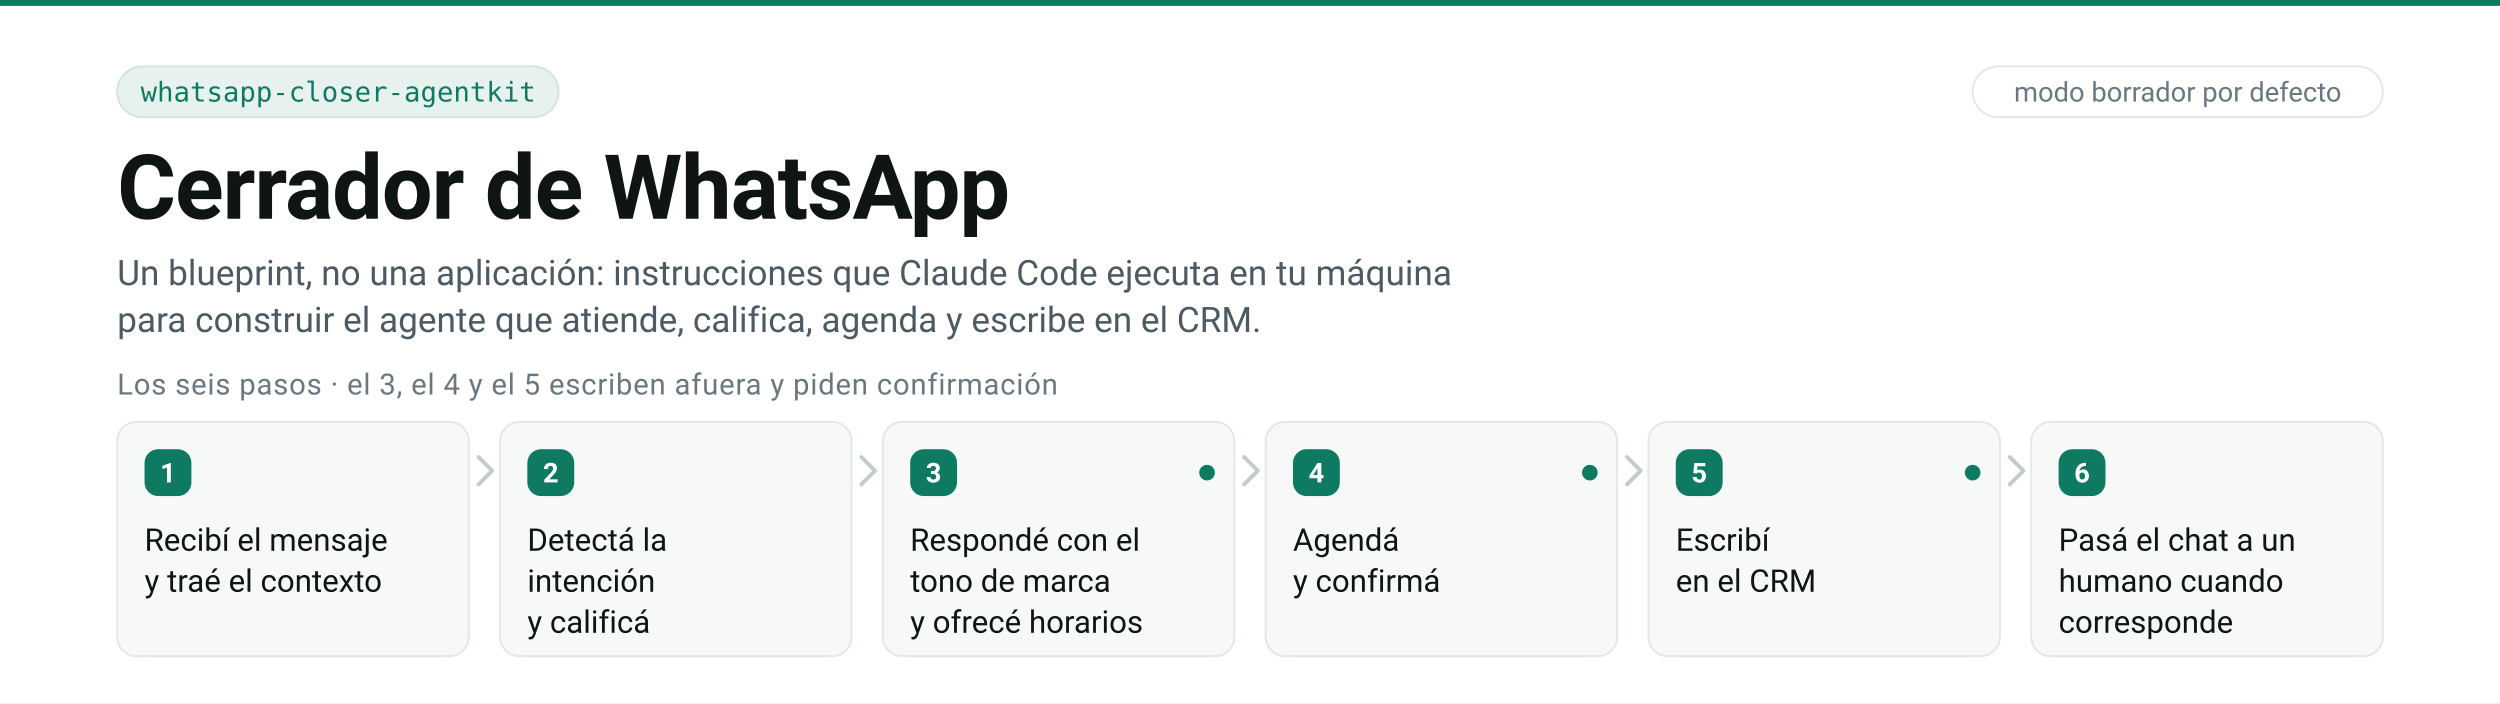
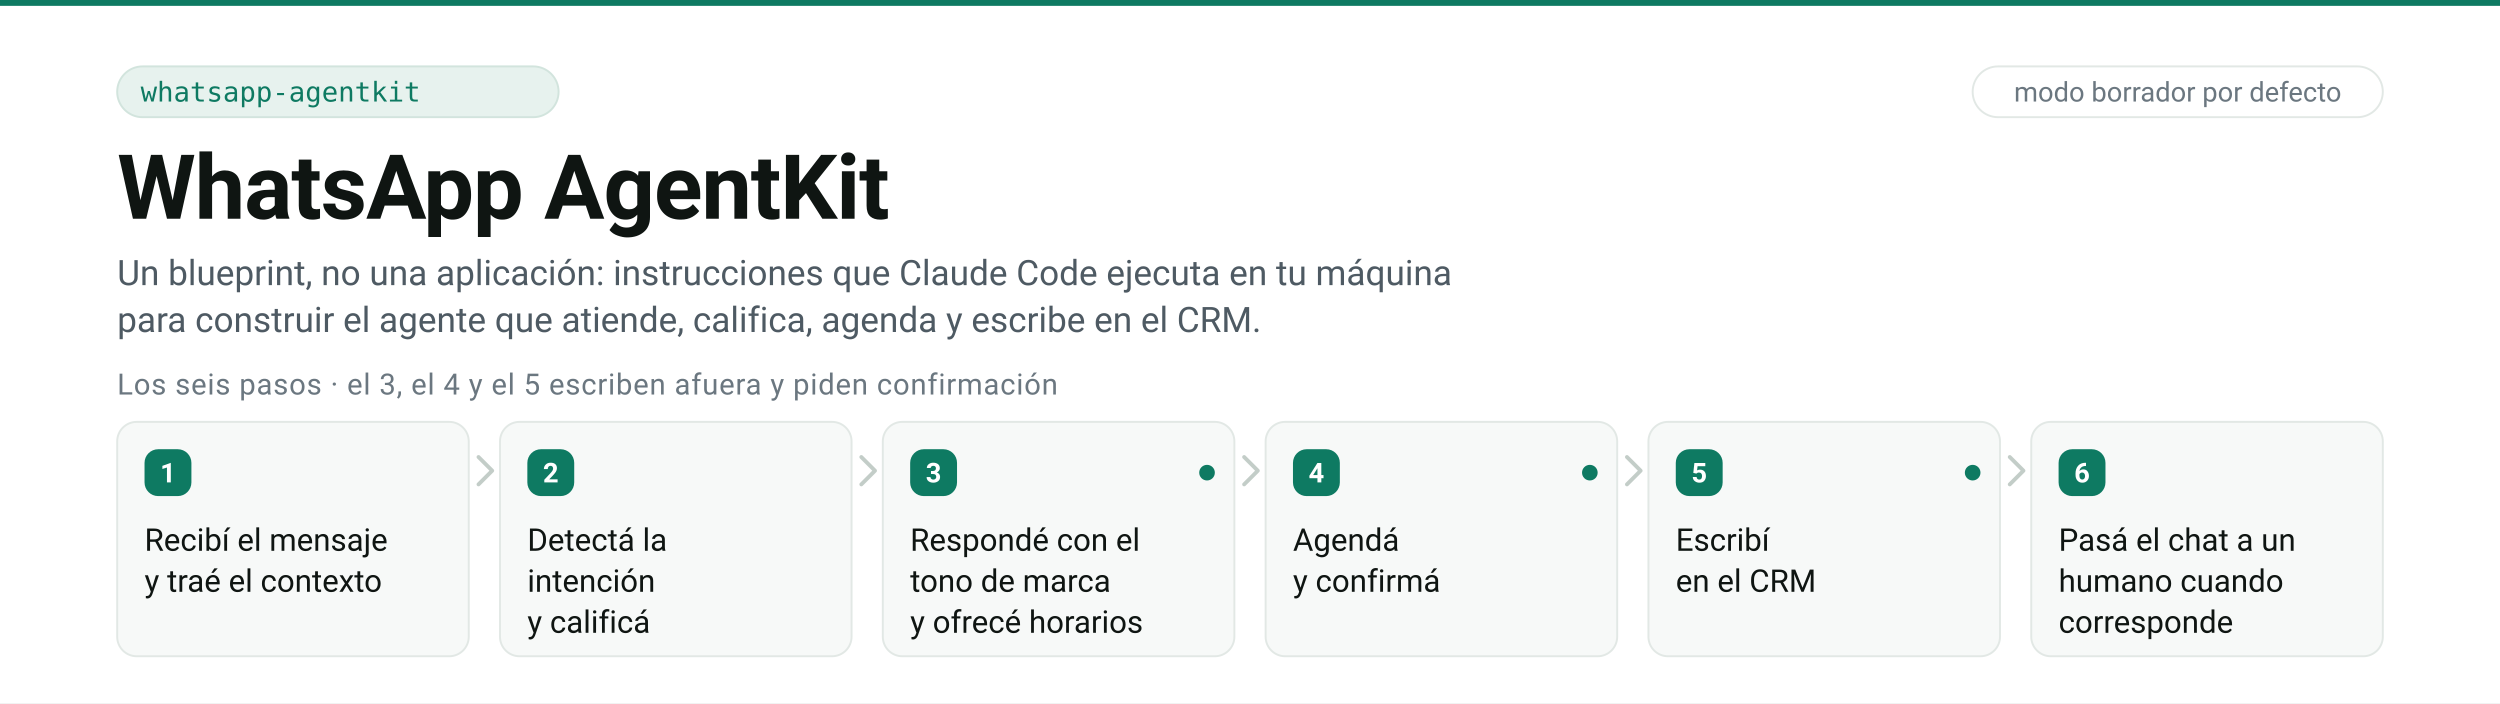
<svg xmlns="http://www.w3.org/2000/svg" viewBox="0 0 1280 360" width="1280" height="360" role="img" aria-labelledby="titulo descripcion" font-family="ui-sans-serif, -apple-system, Segoe UI, Roboto, Helvetica, Arial, sans-serif">
  <rect x="0" y="0" width="1280" height="360" fill="#FFFFFF" />
  <rect x="0" y="0" width="1280" height="3" fill="#0E7A62" />
  <rect x="60" y="34" width="226" height="26" rx="13" fill="#E7F2EE" stroke="#D2E4DD" stroke-width="1" />
-   <text x="72" y="52" font-size="14" fill="#0E7A62" font-family="ui-monospace, SFMono-Regular, Menlo, Consolas, monospace">whatsapp-closer-agentkit</text>
+   <text x="72" y="52" font-size="14" fill="#0E7A62" font-family="ui-monospace, SFMono-Regular, Menlo, Consolas, monospace">whatsapp-agentkit</text>
  <rect x="1010" y="34" width="210" height="26" rx="13" fill="none" stroke="#E2E8E5" stroke-width="1" />
  <text x="1115" y="52" font-size="14" fill="#6B7780" text-anchor="middle">modo borrador por defecto</text>
-   <text x="60" y="112" font-size="46" font-weight="700" fill="#0F1512" letter-spacing="-0.5">Cerrador de WhatsApp</text>
+   <text x="60" y="112" font-size="46" font-weight="700" fill="#0F1512" letter-spacing="-0.5">WhatsApp AgentKit</text>
  <text x="60" y="146" font-size="18" fill="#4E5A63">Un blueprint, no una aplicación: instrucciones que Claude Code ejecuta en tu máquina</text>
  <text x="60" y="170" font-size="18" fill="#4E5A63">para construir el agente que atiende, califica, agenda y escribe en el CRM.</text>
  <text x="60" y="202" font-size="15" fill="#6B7780" letter-spacing="0.4">Los seis pasos · el 3, el 4 y el 5 escriben afuera y piden confirmación</text>
  <rect x="60" y="216" width="180" height="120" rx="10" fill="#F7F9F8" stroke="#E2E8E5" stroke-width="1" />
  <rect x="74" y="230" width="24" height="24" rx="7" fill="#0E7A62" />
  <text x="86" y="247" font-size="14" font-weight="700" fill="#FFFFFF" text-anchor="middle">1</text>
  <text x="74" y="282" font-size="16" fill="#0F1512">Recibí el mensaje</text>
  <text x="74" y="303" font-size="16" fill="#0F1512">y traé el contexto</text>
  <path d="M245 234 l7 7 l-7 7" fill="none" stroke="#C3CDC8" stroke-width="2" stroke-linecap="round" stroke-linejoin="round" />
  <rect x="256" y="216" width="180" height="120" rx="10" fill="#F7F9F8" stroke="#E2E8E5" stroke-width="1" />
  <rect x="270" y="230" width="24" height="24" rx="7" fill="#0E7A62" />
  <text x="282" y="247" font-size="14" font-weight="700" fill="#FFFFFF" text-anchor="middle">2</text>
  <text x="270" y="282" font-size="16" fill="#0F1512">Detectá la</text>
  <text x="270" y="303" font-size="16" fill="#0F1512">intención</text>
  <text x="270" y="324" font-size="16" fill="#0F1512">y calificá</text>
  <path d="M441 234 l7 7 l-7 7" fill="none" stroke="#C3CDC8" stroke-width="2" stroke-linecap="round" stroke-linejoin="round" />
  <rect x="452" y="216" width="180" height="120" rx="10" fill="#F7F9F8" stroke="#E2E8E5" stroke-width="1" />
  <rect x="466" y="230" width="24" height="24" rx="7" fill="#0E7A62" />
  <text x="478" y="247" font-size="14" font-weight="700" fill="#FFFFFF" text-anchor="middle">3</text>
  <circle cx="618" cy="242" r="4" fill="#0E7A62" />
  <text x="466" y="282" font-size="16" fill="#0F1512">Respondé con el</text>
  <text x="466" y="303" font-size="16" fill="#0F1512">tono de marca</text>
  <text x="466" y="324" font-size="16" fill="#0F1512">y ofrecé horarios</text>
  <path d="M637 234 l7 7 l-7 7" fill="none" stroke="#C3CDC8" stroke-width="2" stroke-linecap="round" stroke-linejoin="round" />
  <rect x="648" y="216" width="180" height="120" rx="10" fill="#F7F9F8" stroke="#E2E8E5" stroke-width="1" />
  <rect x="662" y="230" width="24" height="24" rx="7" fill="#0E7A62" />
  <text x="674" y="247" font-size="14" font-weight="700" fill="#FFFFFF" text-anchor="middle">4</text>
  <circle cx="814" cy="242" r="4" fill="#0E7A62" />
  <text x="662" y="282" font-size="16" fill="#0F1512">Agendá</text>
  <text x="662" y="303" font-size="16" fill="#0F1512">y confirmá</text>
  <path d="M833 234 l7 7 l-7 7" fill="none" stroke="#C3CDC8" stroke-width="2" stroke-linecap="round" stroke-linejoin="round" />
  <rect x="844" y="216" width="180" height="120" rx="10" fill="#F7F9F8" stroke="#E2E8E5" stroke-width="1" />
  <rect x="858" y="230" width="24" height="24" rx="7" fill="#0E7A62" />
  <text x="870" y="247" font-size="14" font-weight="700" fill="#FFFFFF" text-anchor="middle">5</text>
  <circle cx="1010" cy="242" r="4" fill="#0E7A62" />
  <text x="858" y="282" font-size="16" fill="#0F1512">Escribí</text>
  <text x="858" y="303" font-size="16" fill="#0F1512">en el CRM</text>
  <path d="M1029 234 l7 7 l-7 7" fill="none" stroke="#C3CDC8" stroke-width="2" stroke-linecap="round" stroke-linejoin="round" />
  <rect x="1040" y="216" width="180" height="120" rx="10" fill="#F7F9F8" stroke="#E2E8E5" stroke-width="1" />
  <rect x="1054" y="230" width="24" height="24" rx="7" fill="#0E7A62" />
  <text x="1066" y="247" font-size="14" font-weight="700" fill="#FFFFFF" text-anchor="middle">6</text>
  <text x="1054" y="282" font-size="16" fill="#0F1512">Pasá el chat a un</text>
  <text x="1054" y="303" font-size="16" fill="#0F1512">humano cuando</text>
  <text x="1054" y="324" font-size="16" fill="#0F1512">corresponde</text>
</svg>
